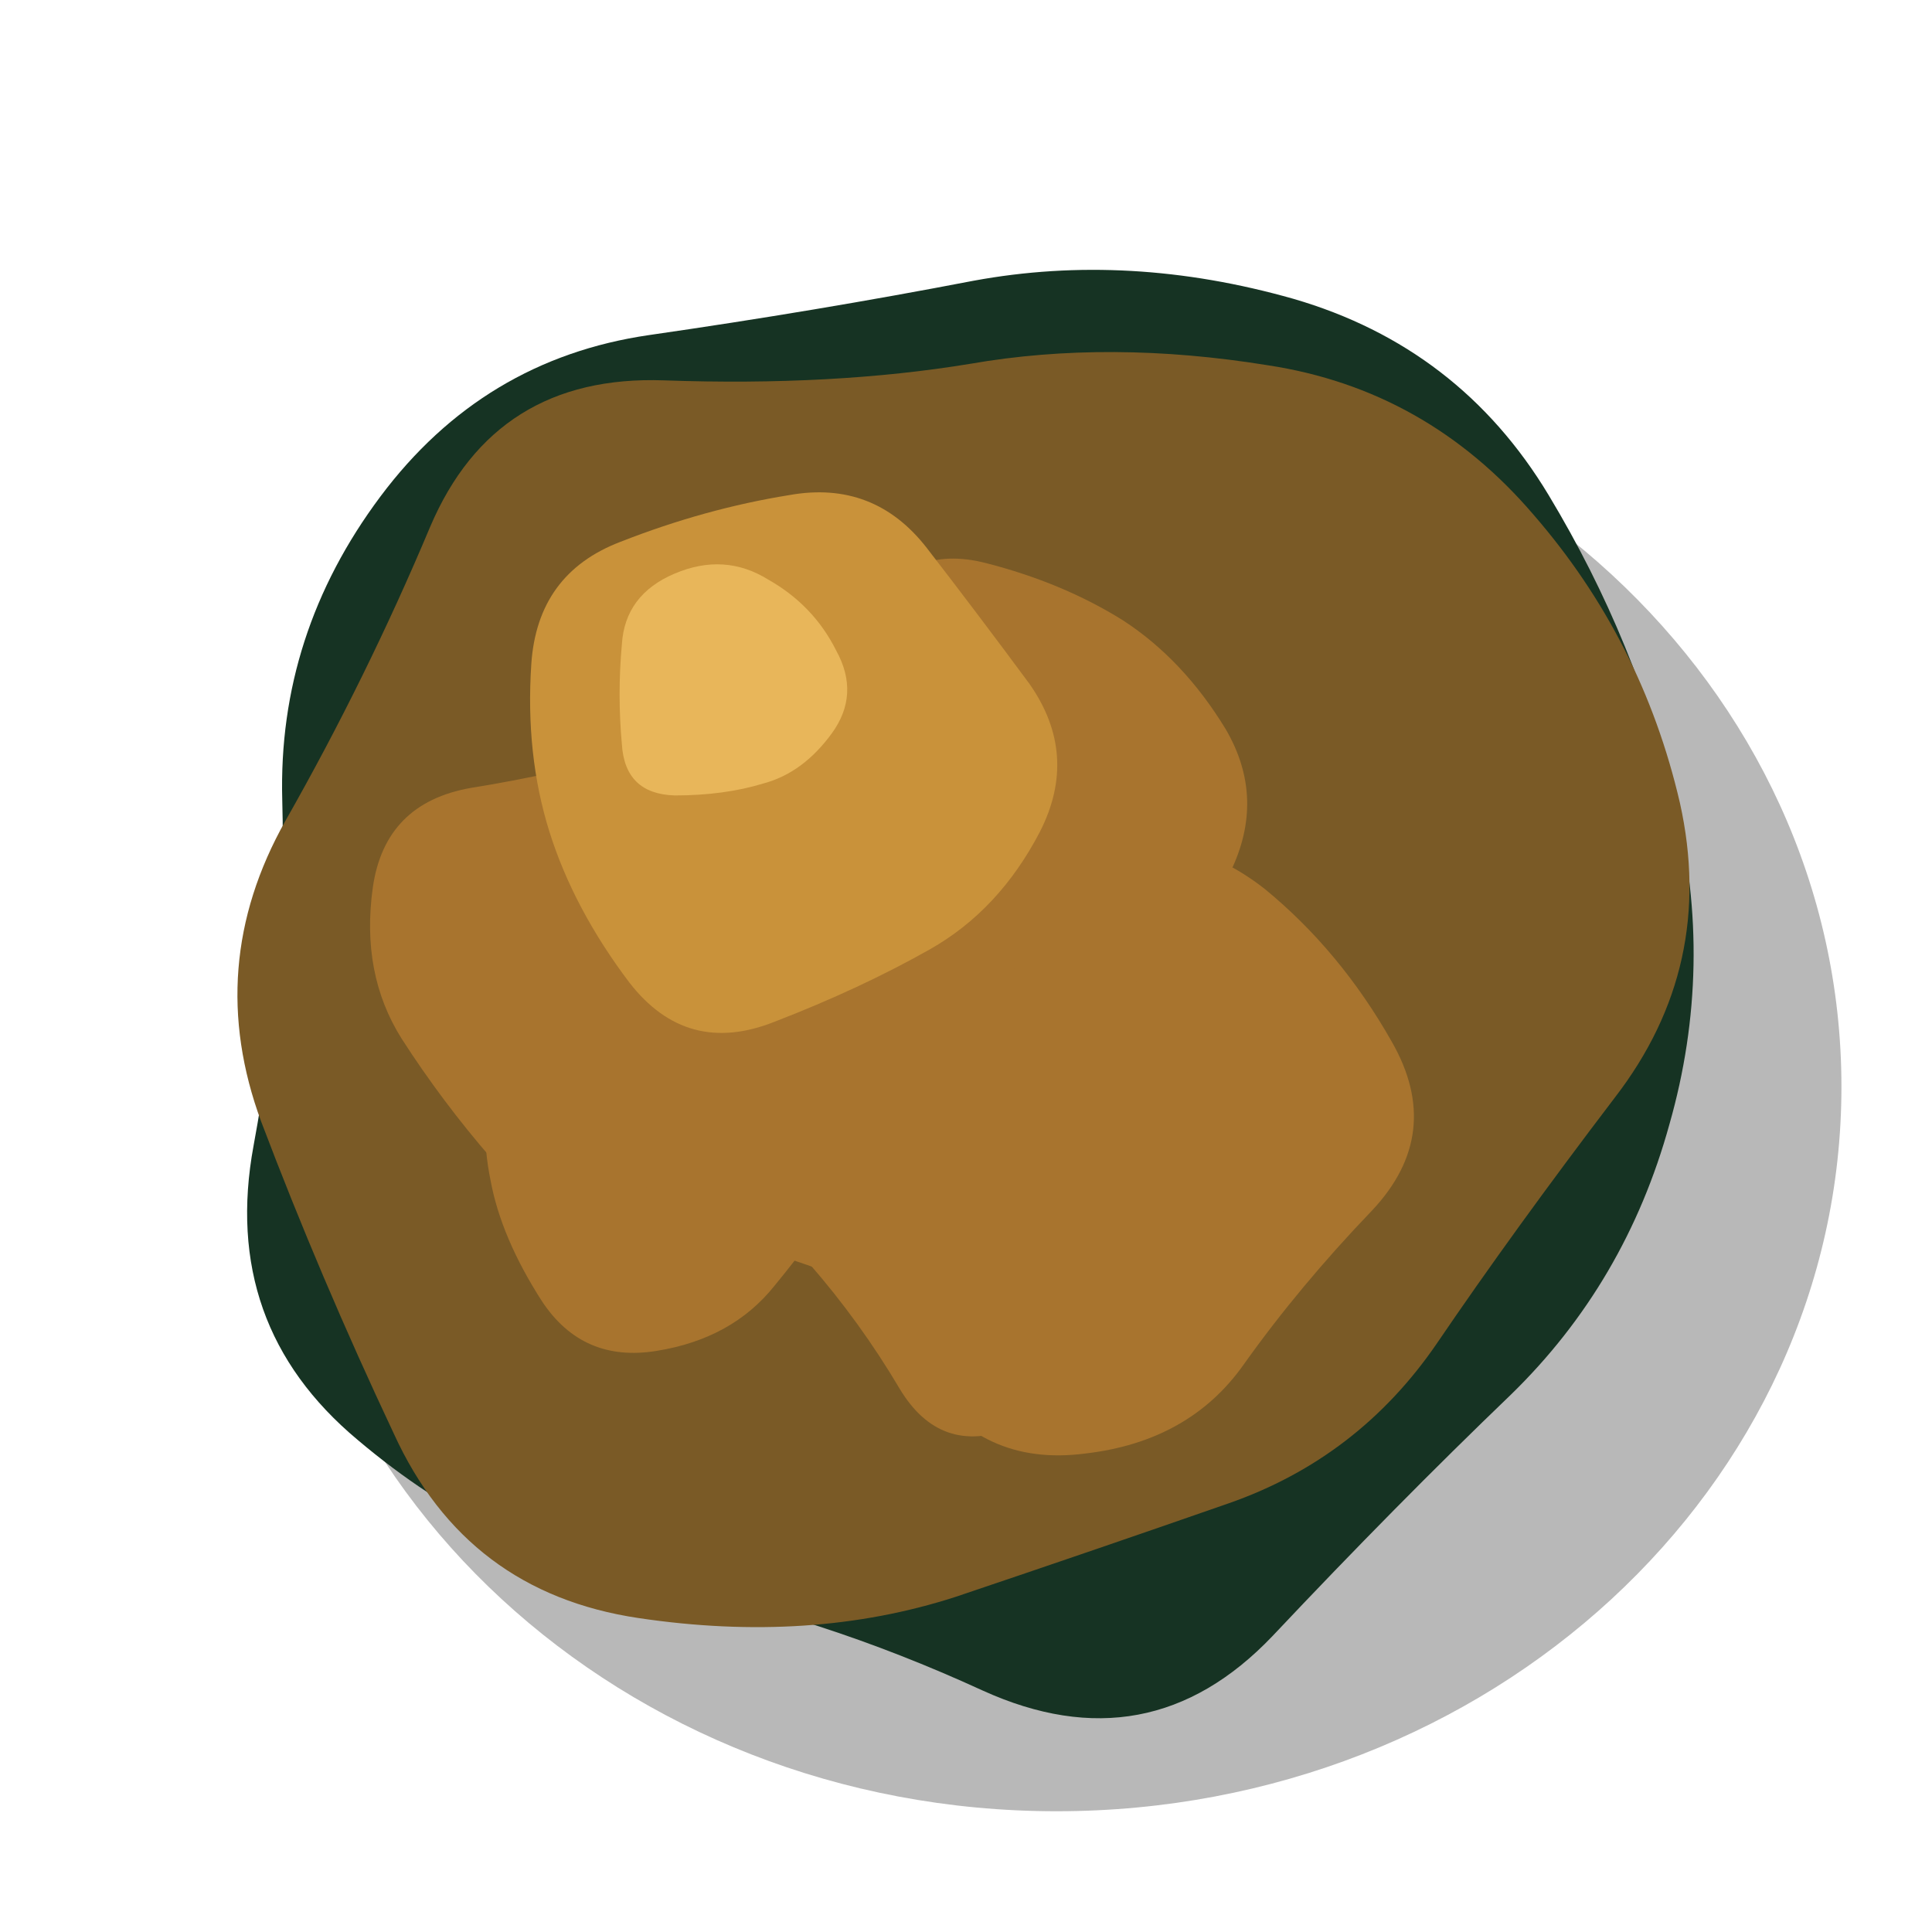
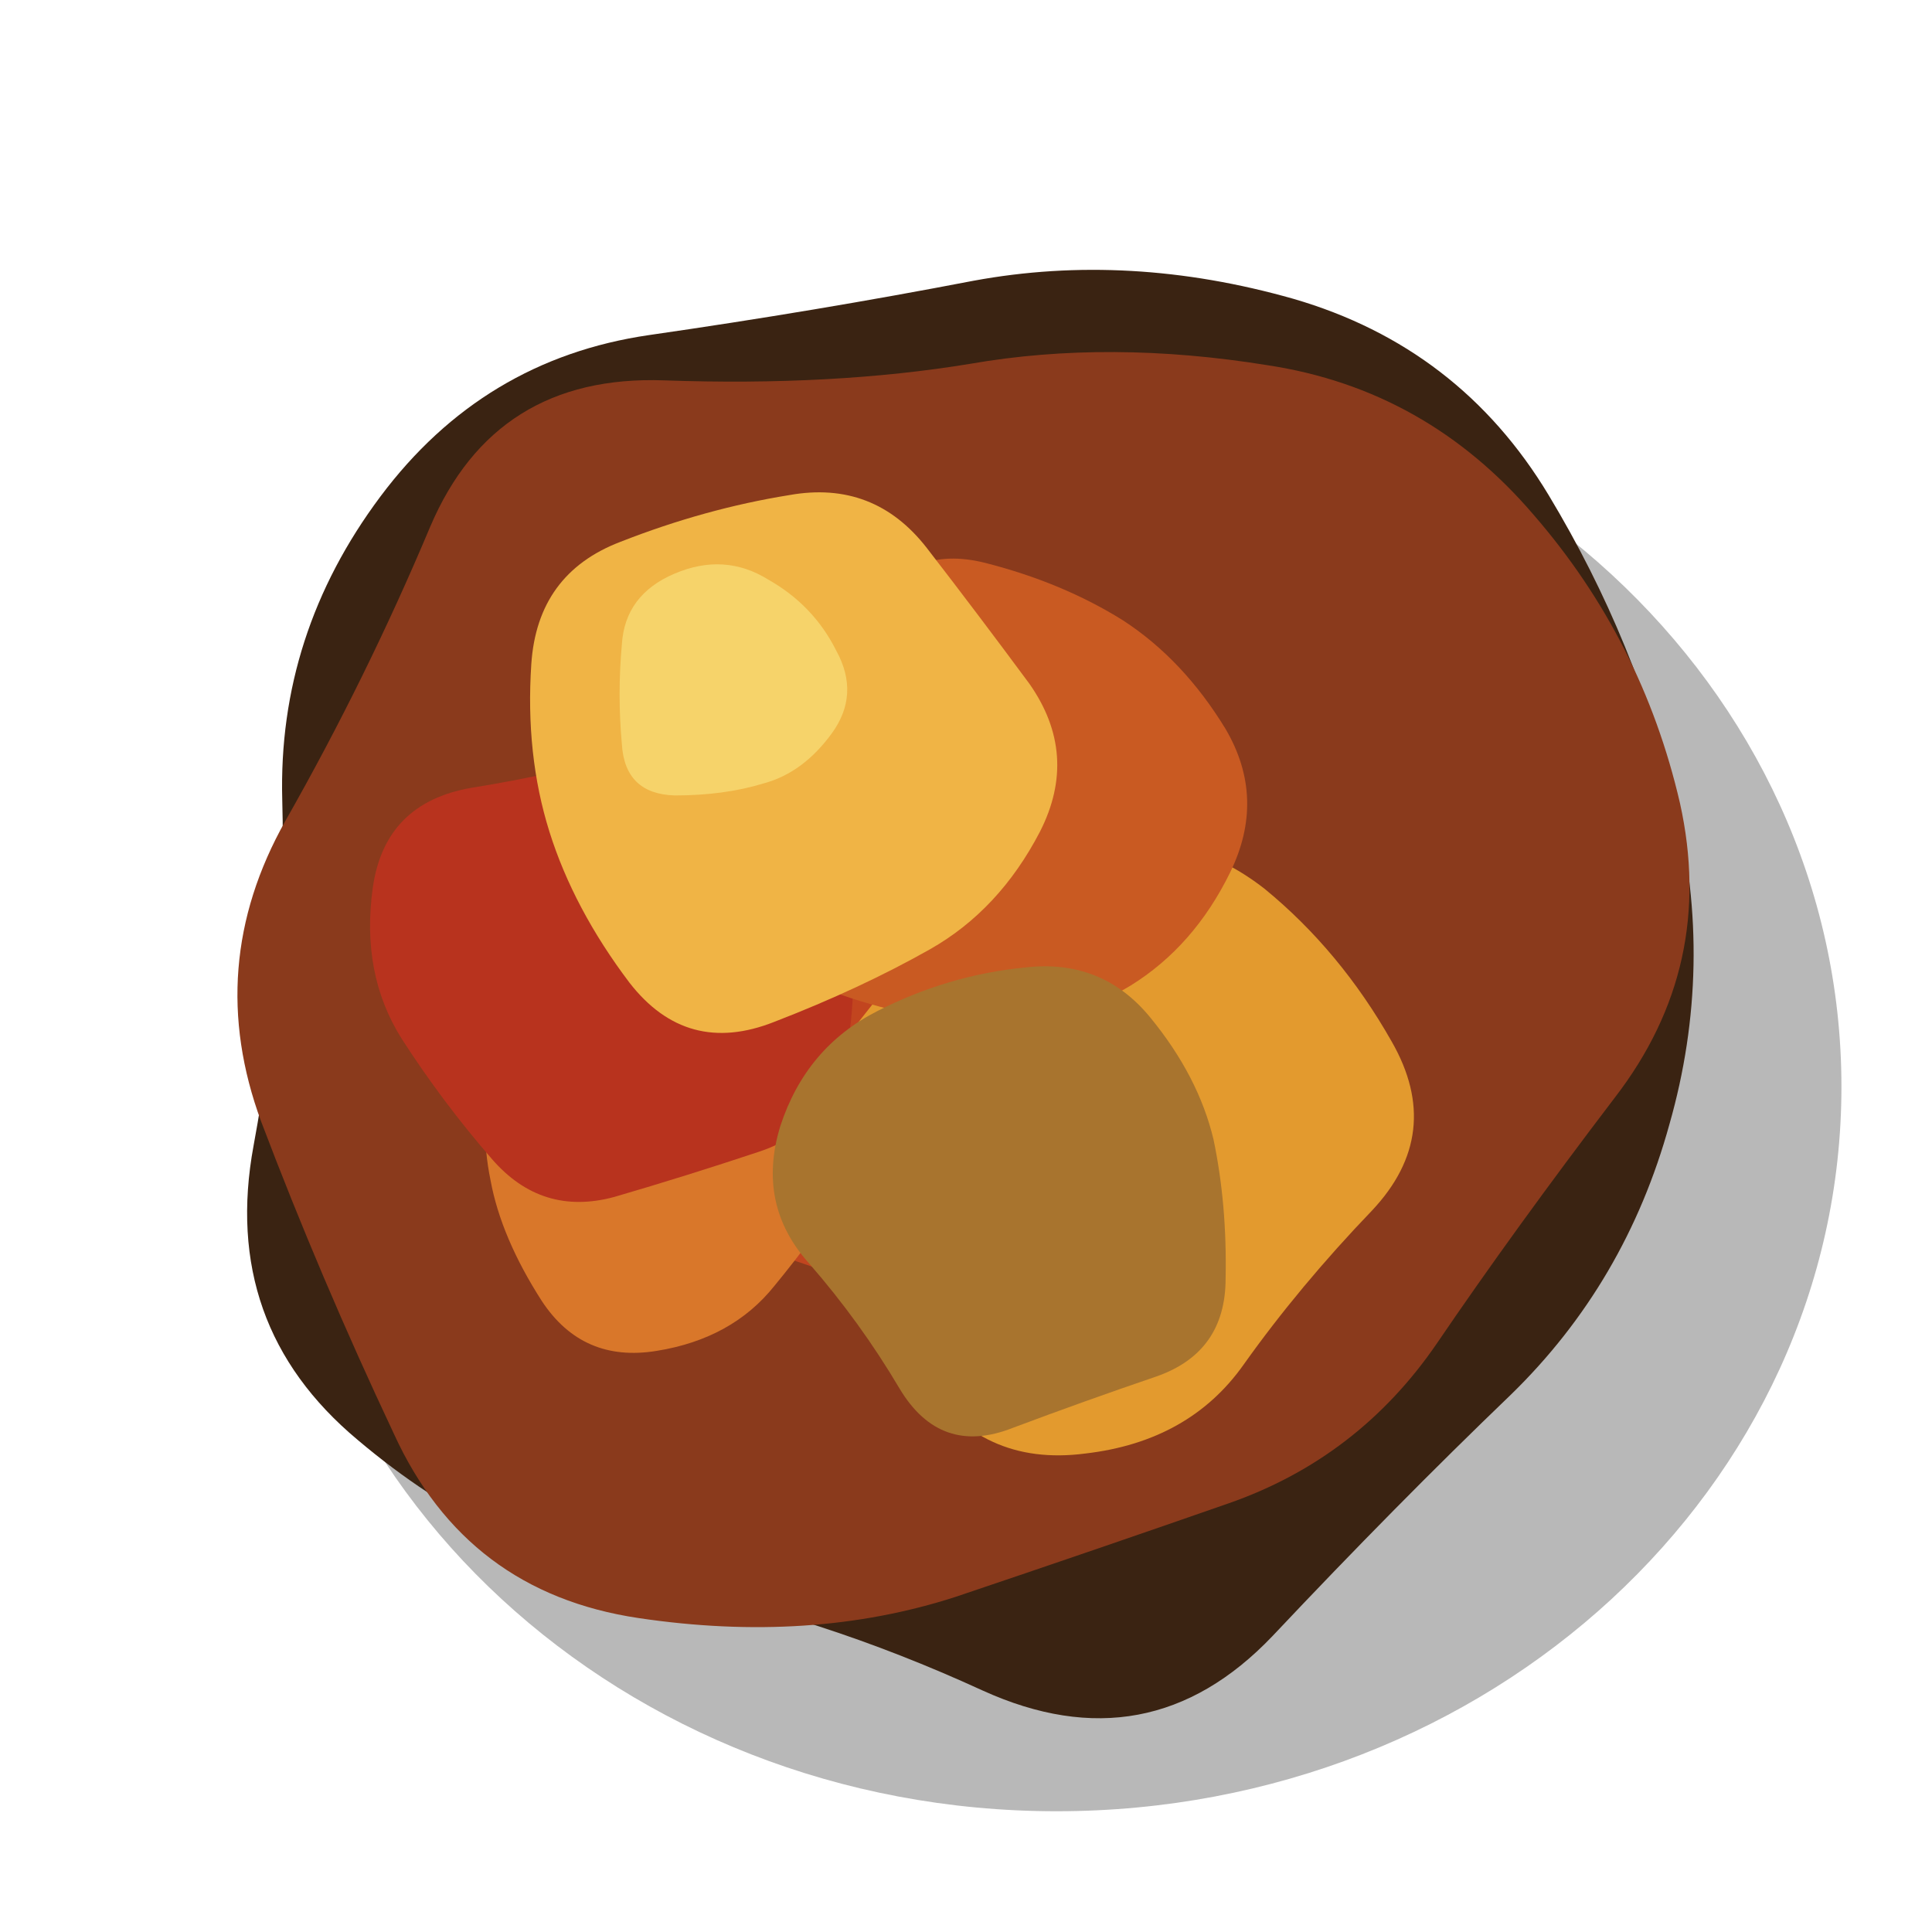
<svg xmlns="http://www.w3.org/2000/svg" viewBox="0 0 128 128">
  <ellipse cx="70" cy="72" rx="52" ry="48" fill="#000" opacity="0.28" />
-   <path d="M111.0 53.3 Q113.6 64.0 110.6 74.5 Q107.7 85.0 100.1 92.4 Q92.5 99.7 84.3 108.4 Q76.1 117.0 65.1 112.0 Q54.2 107.0 43.5 105.0 Q32.8 103.1 23.7 95.4 Q14.6 87.8 16.8 75.9 Q19.0 64.0 18.7 53.0 Q18.4 42.0 25.2 32.9 Q32.0 23.8 43.0 22.2 Q54.1 20.6 64.5 18.6 Q74.8 16.7 85.7 19.8 Q96.7 23.0 102.6 32.8 Q108.5 42.6 111.0 53.3 Z" fill="#163323" />
-   <path d="M111.3 53.2 Q113.7 64.0 107.0 72.7 Q100.3 81.5 95.2 89.0 Q90.0 96.6 81.4 99.6 Q72.8 102.6 63.3 105.8 Q53.7 108.9 42.3 107.2 Q30.9 105.5 26.1 95.0 Q21.2 84.6 17.3 74.3 Q13.5 64.0 18.9 54.4 Q24.3 44.9 28.5 34.9 Q32.8 24.8 44.0 25.2 Q55.2 25.6 64.3 24.1 Q73.5 22.5 84.0 24.2 Q94.5 25.8 101.6 34.1 Q108.8 42.4 111.3 53.2 Z" fill="#7a5a26" />
-   <path d="M66.3 65.5 Q68.1 69.3 66.9 73.5 Q65.7 77.7 62.6 81.8 Q59.5 85.8 54.6 84.2 Q49.8 82.5 44.8 81.1 Q39.7 79.7 38.0 74.5 Q36.4 69.3 39.9 65.5 Q43.5 61.6 46.5 58.4 Q49.5 55.1 54.2 54.8 Q58.9 54.5 61.7 58.1 Q64.6 61.7 66.3 65.5 Z" fill="#a8742e" />
-   <path d="M56.4 70.7 Q59.0 74.3 56.5 78.1 Q54.1 81.8 51.3 85.2 Q48.5 88.7 43.5 89.5 Q38.6 90.3 35.9 86.2 Q33.2 82.0 32.5 78.2 Q31.7 74.3 32.7 70.7 Q33.7 67.0 36.5 63.6 Q39.2 60.2 43.4 61.5 Q47.5 62.8 50.7 64.9 Q53.9 67.0 56.4 70.7 Z" fill="#a8742e" />
-   <path d="M56.0 59.4 Q57.0 64.5 56.1 69.6 Q55.1 74.7 50.3 76.3 Q45.5 77.9 40.7 79.3 Q35.9 80.6 32.6 76.8 Q29.3 73.0 26.6 68.8 Q23.9 64.5 24.7 58.8 Q25.5 53.2 31.2 52.2 Q36.8 51.3 41.6 49.9 Q46.3 48.4 50.7 51.4 Q55.0 54.4 56.0 59.4 Z" fill="#a8742e" />
-   <path d="M92.2 69.0 Q95.7 75.1 90.9 80.2 Q86.1 85.2 82.4 90.4 Q78.8 95.5 71.9 96.3 Q65.0 97.2 61.2 91.4 Q57.5 85.7 54.4 80.4 Q51.4 75.1 55.0 70.2 Q58.6 65.3 62.4 61.2 Q66.3 57.0 72.5 56.0 Q78.7 54.9 83.8 58.9 Q88.8 63.0 92.2 69.0 Z" fill="#a8742e" />
-   <path d="M81.2 48.3 Q83.9 52.9 81.5 57.8 Q79.1 62.7 74.9 65.3 Q70.6 67.9 65.8 67.8 Q60.9 67.7 55.7 65.9 Q50.4 64.0 49.8 58.5 Q49.2 52.9 52.1 49.0 Q55.0 45.1 57.6 40.5 Q60.2 36.0 65.3 37.3 Q70.4 38.6 74.4 41.1 Q78.4 43.7 81.2 48.3 Z" fill="#a8742e" />
+   <path d="M111.0 53.3 Q113.6 64.0 110.6 74.5 Q107.7 85.0 100.1 92.4 Q92.5 99.7 84.3 108.4 Q76.1 117.0 65.1 112.0 Q54.2 107.0 43.5 105.0 Q32.8 103.1 23.7 95.4 Q14.6 87.8 16.8 75.9 Q19.0 64.0 18.7 53.0 Q18.4 42.0 25.2 32.9 Q32.0 23.8 43.0 22.2 Q54.1 20.6 64.5 18.6 Q74.8 16.7 85.7 19.8 Q96.7 23.0 102.6 32.8 Q108.5 42.6 111.0 53.3 Z" fill="#3a2312" />
+   <path d="M111.3 53.2 Q113.7 64.0 107.0 72.7 Q100.3 81.5 95.2 89.0 Q90.0 96.6 81.4 99.6 Q72.8 102.6 63.3 105.8 Q53.7 108.9 42.3 107.2 Q30.9 105.5 26.1 95.0 Q21.2 84.6 17.3 74.3 Q13.5 64.0 18.9 54.4 Q24.3 44.9 28.5 34.9 Q32.8 24.8 44.0 25.2 Q55.2 25.6 64.3 24.1 Q73.5 22.5 84.0 24.2 Q94.5 25.8 101.6 34.1 Q108.8 42.4 111.3 53.2 Z" fill="#8a3a1c" />
+   <path d="M66.3 65.5 Q68.1 69.3 66.9 73.5 Q65.7 77.7 62.6 81.8 Q59.5 85.8 54.6 84.2 Q49.8 82.5 44.8 81.1 Q39.7 79.7 38.0 74.5 Q36.4 69.3 39.9 65.5 Q43.5 61.6 46.5 58.4 Q49.5 55.1 54.2 54.8 Q58.9 54.5 61.7 58.1 Q64.6 61.7 66.3 65.5 Z" fill="#c2451f" />
+   <path d="M56.4 70.7 Q59.0 74.3 56.5 78.1 Q54.1 81.8 51.3 85.2 Q48.5 88.7 43.5 89.5 Q38.6 90.3 35.9 86.2 Q33.2 82.0 32.5 78.2 Q31.7 74.3 32.7 70.7 Q33.7 67.0 36.5 63.6 Q39.2 60.2 43.4 61.5 Q47.5 62.8 50.7 64.9 Q53.9 67.0 56.4 70.7 Z" fill="#d9772a" />
+   <path d="M56.0 59.4 Q57.0 64.5 56.1 69.6 Q55.1 74.7 50.3 76.3 Q45.5 77.9 40.7 79.3 Q35.9 80.6 32.6 76.8 Q29.3 73.0 26.6 68.8 Q23.9 64.5 24.7 58.8 Q25.5 53.2 31.2 52.2 Q36.8 51.3 41.6 49.9 Q46.3 48.4 50.7 51.4 Q55.0 54.4 56.0 59.4 Z" fill="#b8331e" />
+   <path d="M92.2 69.0 Q95.7 75.1 90.9 80.2 Q86.1 85.2 82.4 90.4 Q78.8 95.5 71.9 96.3 Q65.0 97.2 61.2 91.4 Q57.5 85.7 54.4 80.4 Q51.4 75.1 55.0 70.2 Q58.6 65.3 62.4 61.2 Q66.3 57.0 72.5 56.0 Q78.7 54.9 83.8 58.9 Q88.8 63.0 92.2 69.0 Z" fill="#e39a2e" />
+   <path d="M81.2 48.3 Q83.9 52.9 81.5 57.8 Q79.1 62.7 74.9 65.3 Q70.6 67.9 65.8 67.8 Q60.9 67.7 55.7 65.9 Q50.4 64.0 49.8 58.5 Q49.2 52.9 52.1 49.0 Q55.0 45.1 57.6 40.5 Q60.2 36.0 65.3 37.3 Q70.4 38.6 74.4 41.1 Q78.4 43.7 81.2 48.3 Z" fill="#c95a22" />
  <path d="M80.4 75.5 Q81.3 79.8 81.2 84.7 Q81.2 89.6 76.6 91.2 Q71.9 92.8 67.1 94.6 Q62.3 96.5 59.6 92.0 Q57.0 87.6 53.6 83.7 Q50.1 79.8 51.7 74.6 Q53.4 69.4 58.1 67.0 Q62.8 64.6 67.9 64.1 Q73.0 63.5 76.2 67.4 Q79.4 71.3 80.4 75.5 Z" fill="#a8742e" />
-   <path d="M68.2 45.3 Q71.5 50.0 68.9 55.1 Q66.2 60.3 61.6 62.9 Q57.0 65.5 51.3 67.7 Q45.5 70.0 41.7 65.1 Q38.0 60.2 36.4 55.1 Q34.8 50.0 35.2 44.0 Q35.6 38.0 41.1 35.9 Q46.7 33.7 52.3 32.8 Q57.9 31.8 61.4 36.3 Q64.8 40.7 68.2 45.3 Z" fill="#c9923a" />
-   <path d="M55.4 43.1 Q57.0 46.0 55.1 48.6 Q53.2 51.2 50.6 51.9 Q48.0 52.7 44.7 52.7 Q41.4 52.6 41.2 49.3 Q40.9 46.0 41.2 42.7 Q41.4 39.4 44.7 38.0 Q48.0 36.6 50.9 38.4 Q53.9 40.1 55.4 43.1 Z" fill="#e8b65a" />
+   <path d="M68.2 45.3 Q71.5 50.0 68.9 55.1 Q66.2 60.3 61.6 62.9 Q57.0 65.5 51.3 67.7 Q45.5 70.0 41.7 65.1 Q38.0 60.2 36.4 55.1 Q34.8 50.0 35.2 44.0 Q35.6 38.0 41.1 35.9 Q46.7 33.7 52.3 32.8 Q57.9 31.8 61.4 36.3 Q64.8 40.7 68.2 45.3 Z" fill="#f0b445" />
+   <path d="M55.4 43.1 Q57.0 46.0 55.1 48.6 Q53.2 51.2 50.6 51.9 Q48.0 52.7 44.7 52.7 Q41.4 52.6 41.2 49.3 Q40.9 46.0 41.2 42.7 Q41.4 39.4 44.7 38.0 Q48.0 36.6 50.9 38.4 Q53.9 40.1 55.4 43.1 Z" fill="#f6d36a" />
</svg>
